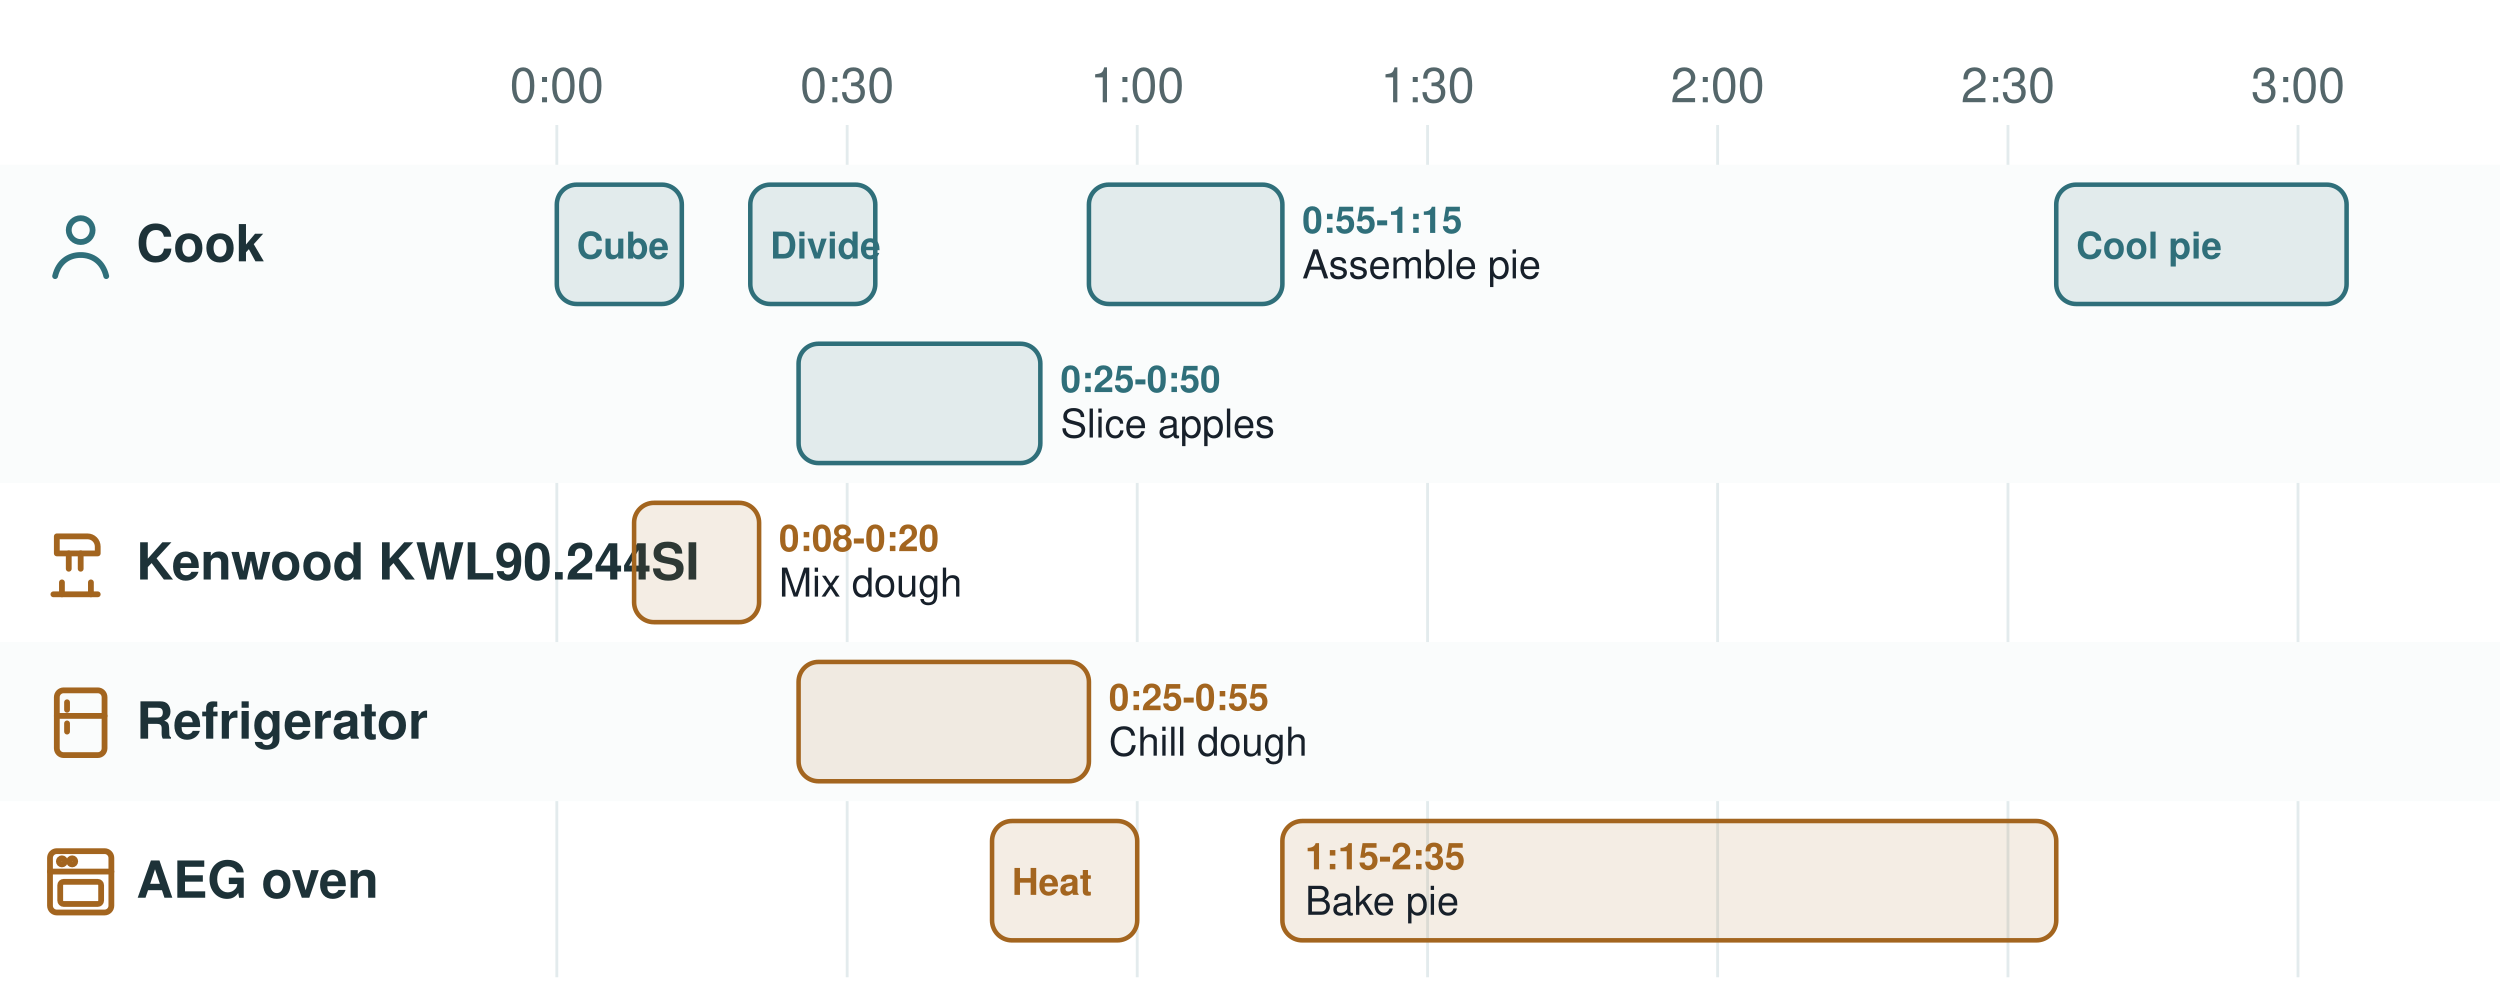
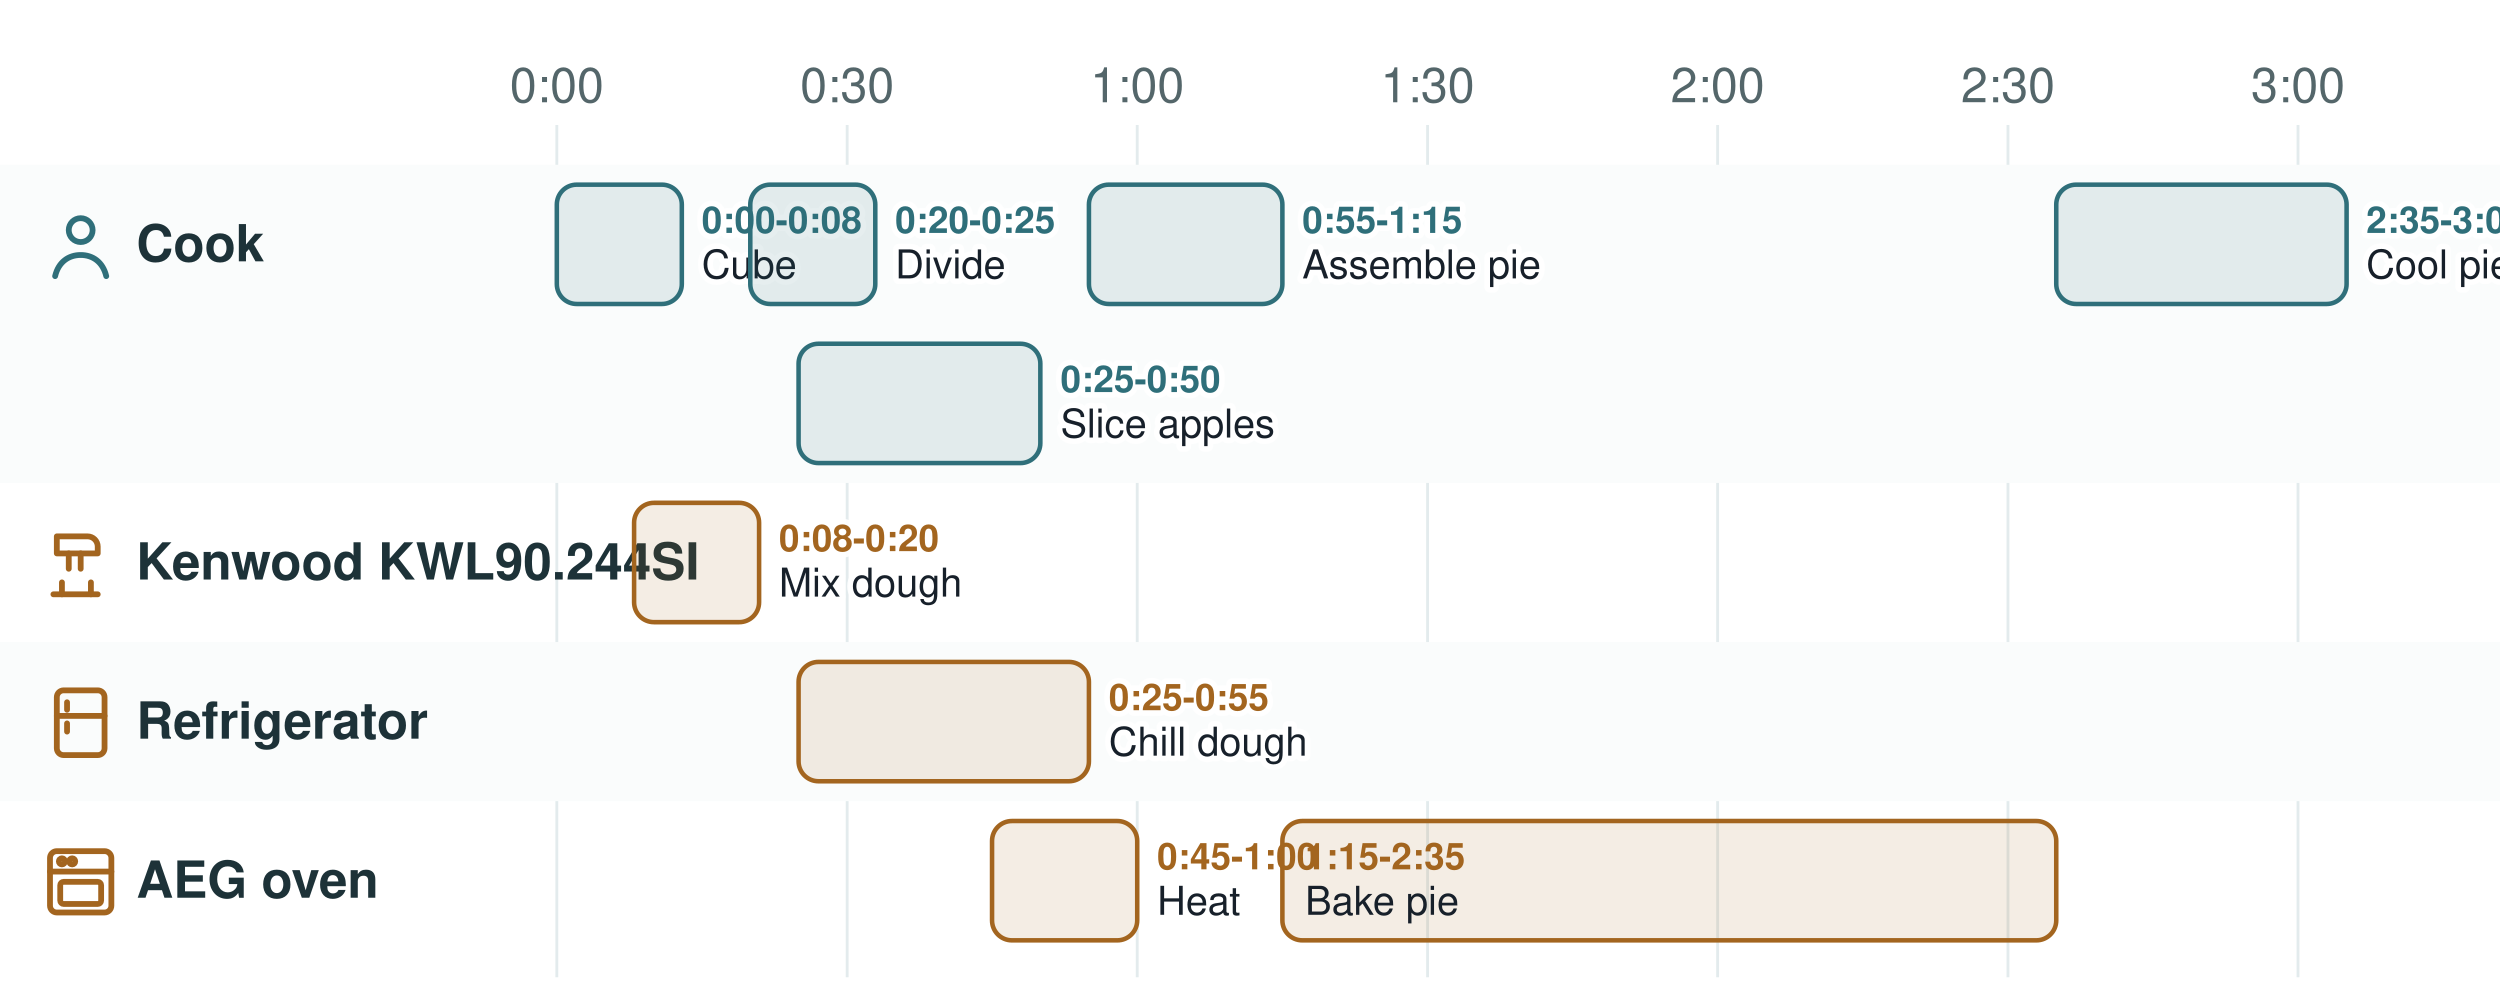
<svg xmlns="http://www.w3.org/2000/svg" viewBox="0 0 880 352" width="880" height="352" font-family="Helvetica, Arial, sans-serif">
  <rect width="880" height="352" fill="#ffffff" />
  <line x1="196.0" y1="44" x2="196.0" y2="344" stroke="#e3ebed" stroke-width="1" />
  <text x="196.0" y="36" font-size="17" text-anchor="middle" fill="#54666a">0:00</text>
  <line x1="298.2" y1="44" x2="298.2" y2="344" stroke="#e3ebed" stroke-width="1" />
  <text x="298.2" y="36" font-size="17" text-anchor="middle" fill="#54666a">0:30</text>
  <line x1="400.3" y1="44" x2="400.3" y2="344" stroke="#e3ebed" stroke-width="1" />
  <text x="400.3" y="36" font-size="17" text-anchor="middle" fill="#54666a">1:00</text>
  <line x1="502.5" y1="44" x2="502.5" y2="344" stroke="#e3ebed" stroke-width="1" />
  <text x="502.5" y="36" font-size="17" text-anchor="middle" fill="#54666a">1:30</text>
  <line x1="604.6" y1="44" x2="604.6" y2="344" stroke="#e3ebed" stroke-width="1" />
  <text x="604.6" y="36" font-size="17" text-anchor="middle" fill="#54666a">2:00</text>
  <line x1="706.8" y1="44" x2="706.8" y2="344" stroke="#e3ebed" stroke-width="1" />
  <text x="706.8" y="36" font-size="17" text-anchor="middle" fill="#54666a">2:30</text>
  <line x1="808.9" y1="44" x2="808.9" y2="344" stroke="#e3ebed" stroke-width="1" />
  <text x="808.9" y="36" font-size="17" text-anchor="middle" fill="#54666a">3:00</text>
  <rect x="0" y="58.0" width="880" height="112" fill="#fafcfc" />
  <g transform="translate(14 72.0) scale(1.2)" fill="none" stroke="#2f6f7a" stroke-width="1.7" stroke-linecap="round" stroke-linejoin="round">
    <circle cx="12" cy="7.5" r="3.5" />
    <path d="M4.5 21c1-4.2 4-6.2 7.5-6.2S18.5 16.8 19.5 21" />
  </g>
  <text x="48" y="92.0" font-size="18" font-weight="700" fill="#1d3238">Cook</text>
  <rect x="196.0" y="65.0" width="44.0" height="42" rx="7" fill="#2f6f7a" fill-opacity="0.12" stroke="#2f6f7a" stroke-width="1.6" />
-   <text x="203.0" y="91.0" font-size="13" font-weight="700" fill="#2f6f7a">Cube</text>
+   <text x="247.0" y="82.0" font-size="13" font-weight="700" fill="#ffffff" stroke="#ffffff" stroke-width="4" stroke-linejoin="round" opacity="0.9">0:00-0:08</text>
+   <text x="247.0" y="82.0" font-size="13" font-weight="700" fill="#2f6f7a">0:00-0:08</text>
+   <text x="247.0" y="98.0" font-size="14" fill="#ffffff" stroke="#ffffff" stroke-width="4" stroke-linejoin="round" opacity="0.9">Cube</text>
+   <text x="247.0" y="98.0" font-size="14" fill="#17202a">Cube</text>
  <rect x="264.1" y="65.0" width="44.0" height="42" rx="7" fill="#2f6f7a" fill-opacity="0.12" stroke="#2f6f7a" stroke-width="1.6" />
-   <text x="271.1" y="91.0" font-size="13" font-weight="700" fill="#2f6f7a">Divide</text>
+   <text x="315.1" y="82.0" font-size="13" font-weight="700" fill="#ffffff" stroke="#ffffff" stroke-width="4" stroke-linejoin="round" opacity="0.9">0:20-0:25</text>
+   <text x="315.1" y="82.0" font-size="13" font-weight="700" fill="#2f6f7a">0:20-0:25</text>
+   <text x="315.1" y="98.0" font-size="14" fill="#ffffff" stroke="#ffffff" stroke-width="4" stroke-linejoin="round" opacity="0.9">Divide</text>
+   <text x="315.1" y="98.0" font-size="14" fill="#17202a">Divide</text>
  <rect x="383.3" y="65.0" width="68.1" height="42" rx="7" fill="#2f6f7a" fill-opacity="0.12" stroke="#2f6f7a" stroke-width="1.6" />
+   <text x="458.4" y="82.0" font-size="13" font-weight="700" fill="#ffffff" stroke="#ffffff" stroke-width="4" stroke-linejoin="round" opacity="0.9">0:55-1:15</text>
  <text x="458.4" y="82.0" font-size="13" font-weight="700" fill="#2f6f7a">0:55-1:15</text>
+   <text x="458.4" y="98.0" font-size="14" fill="#ffffff" stroke="#ffffff" stroke-width="4" stroke-linejoin="round" opacity="0.9">Assemble pie</text>
  <text x="458.4" y="98.0" font-size="14" fill="#17202a">Assemble pie</text>
  <rect x="723.8" y="65.0" width="102.2" height="42" rx="7" fill="#2f6f7a" fill-opacity="0.12" stroke="#2f6f7a" stroke-width="1.6" />
-   <text x="730.8" y="91.0" font-size="13" font-weight="700" fill="#2f6f7a">Cool pie</text>
+   <text x="832.9" y="82.0" font-size="13" font-weight="700" fill="#ffffff" stroke="#ffffff" stroke-width="4" stroke-linejoin="round" opacity="0.9">2:35-3:05</text>
+   <text x="832.9" y="82.0" font-size="13" font-weight="700" fill="#2f6f7a">2:35-3:05</text>
+   <text x="832.9" y="98.0" font-size="14" fill="#ffffff" stroke="#ffffff" stroke-width="4" stroke-linejoin="round" opacity="0.9">Cool pie</text>
+   <text x="832.9" y="98.0" font-size="14" fill="#17202a">Cool pie</text>
  <rect x="281.1" y="121.0" width="85.1" height="42" rx="7" fill="#2f6f7a" fill-opacity="0.12" stroke="#2f6f7a" stroke-width="1.6" />
+   <text x="373.3" y="138.0" font-size="13" font-weight="700" fill="#ffffff" stroke="#ffffff" stroke-width="4" stroke-linejoin="round" opacity="0.9">0:25-0:50</text>
  <text x="373.3" y="138.0" font-size="13" font-weight="700" fill="#2f6f7a">0:25-0:50</text>
+   <text x="373.3" y="154.0" font-size="14" fill="#ffffff" stroke="#ffffff" stroke-width="4" stroke-linejoin="round" opacity="0.9">Slice apples</text>
  <text x="373.3" y="154.0" font-size="14" fill="#17202a">Slice apples</text>
  <g transform="translate(14 184.0) scale(1.2)" fill="none" stroke="#a3651f" stroke-width="1.7" stroke-linecap="round" stroke-linejoin="round">
    <path d="M4 21h13" />
    <path d="M6.5 21v-3.5" />
    <path d="M15 21v-3.5" />
    <path d="M5 4h9a3 3 0 0 1 3 3v2H5z" />
    <path d="M8.5 9v4.5" />
    <path d="M12 9v4.5" />
  </g>
  <text x="48" y="204.0" font-size="18" font-weight="700" fill="#1d3238">Kenwood KWL90.244SI</text>
  <rect x="223.2" y="177.0" width="44.0" height="42" rx="7" fill="#a3651f" fill-opacity="0.12" stroke="#a3651f" stroke-width="1.6" />
+   <text x="274.2" y="194.0" font-size="13" font-weight="700" fill="#ffffff" stroke="#ffffff" stroke-width="4" stroke-linejoin="round" opacity="0.9">0:08-0:20</text>
  <text x="274.2" y="194.0" font-size="13" font-weight="700" fill="#a3651f">0:08-0:20</text>
+   <text x="274.2" y="210.0" font-size="14" fill="#ffffff" stroke="#ffffff" stroke-width="4" stroke-linejoin="round" opacity="0.9">Mix dough</text>
  <text x="274.2" y="210.0" font-size="14" fill="#17202a">Mix dough</text>
  <rect x="0" y="226.0" width="880" height="56" fill="#fafcfc" />
  <g transform="translate(14 240.0) scale(1.2)" fill="none" stroke="#a3651f" stroke-width="1.7" stroke-linecap="round" stroke-linejoin="round">
    <rect x="5" y="2.5" width="14" height="19" rx="2" />
    <path d="M5 10h14" />
    <path d="M8 6v2.2" />
    <path d="M8 12.2v2.4" />
  </g>
  <text x="48" y="260.0" font-size="18" font-weight="700" fill="#1d3238">Refrigerator</text>
  <rect x="281.1" y="233.0" width="102.2" height="42" rx="7" fill="#a3651f" fill-opacity="0.12" stroke="#a3651f" stroke-width="1.6" />
+   <text x="390.3" y="250.0" font-size="13" font-weight="700" fill="#ffffff" stroke="#ffffff" stroke-width="4" stroke-linejoin="round" opacity="0.9">0:25-0:55</text>
  <text x="390.3" y="250.0" font-size="13" font-weight="700" fill="#a3651f">0:25-0:55</text>
+   <text x="390.3" y="266.0" font-size="14" fill="#ffffff" stroke="#ffffff" stroke-width="4" stroke-linejoin="round" opacity="0.9">Chill dough</text>
  <text x="390.3" y="266.0" font-size="14" fill="#17202a">Chill dough</text>
  <g transform="translate(14 296.0) scale(1.2)" fill="none" stroke="#a3651f" stroke-width="1.7" stroke-linecap="round" stroke-linejoin="round">
    <rect x="3" y="3" width="18" height="18" rx="2" />
    <path d="M3 9h18" />
    <circle cx="6.5" cy="6" r=".9" />
    <circle cx="9.5" cy="6" r=".9" />
    <rect x="6" y="12" width="12" height="6.5" rx="1" />
  </g>
  <text x="48" y="316.0" font-size="18" font-weight="700" fill="#1d3238">AEG oven</text>
  <rect x="349.2" y="289.0" width="51.1" height="42" rx="7" fill="#a3651f" fill-opacity="0.12" stroke="#a3651f" stroke-width="1.6" />
-   <text x="356.2" y="315.0" font-size="13" font-weight="700" fill="#a3651f">Heat</text>
+   <text x="407.3" y="306.0" font-size="13" font-weight="700" fill="#ffffff" stroke="#ffffff" stroke-width="4" stroke-linejoin="round" opacity="0.9">0:45-1:00</text>
+   <text x="407.3" y="306.0" font-size="13" font-weight="700" fill="#a3651f">0:45-1:00</text>
+   <text x="407.3" y="322.0" font-size="14" fill="#ffffff" stroke="#ffffff" stroke-width="4" stroke-linejoin="round" opacity="0.9">Heat</text>
+   <text x="407.3" y="322.0" font-size="14" fill="#17202a">Heat</text>
  <rect x="451.4" y="289.0" width="272.4" height="42" rx="7" fill="#a3651f" fill-opacity="0.12" stroke="#a3651f" stroke-width="1.6" />
  <text x="459.4" y="306.0" font-size="13" font-weight="700" fill="#a3651f">1:15-2:35</text>
  <text x="459.4" y="322.0" font-size="14" fill="#17202a">Bake pie</text>
</svg>
